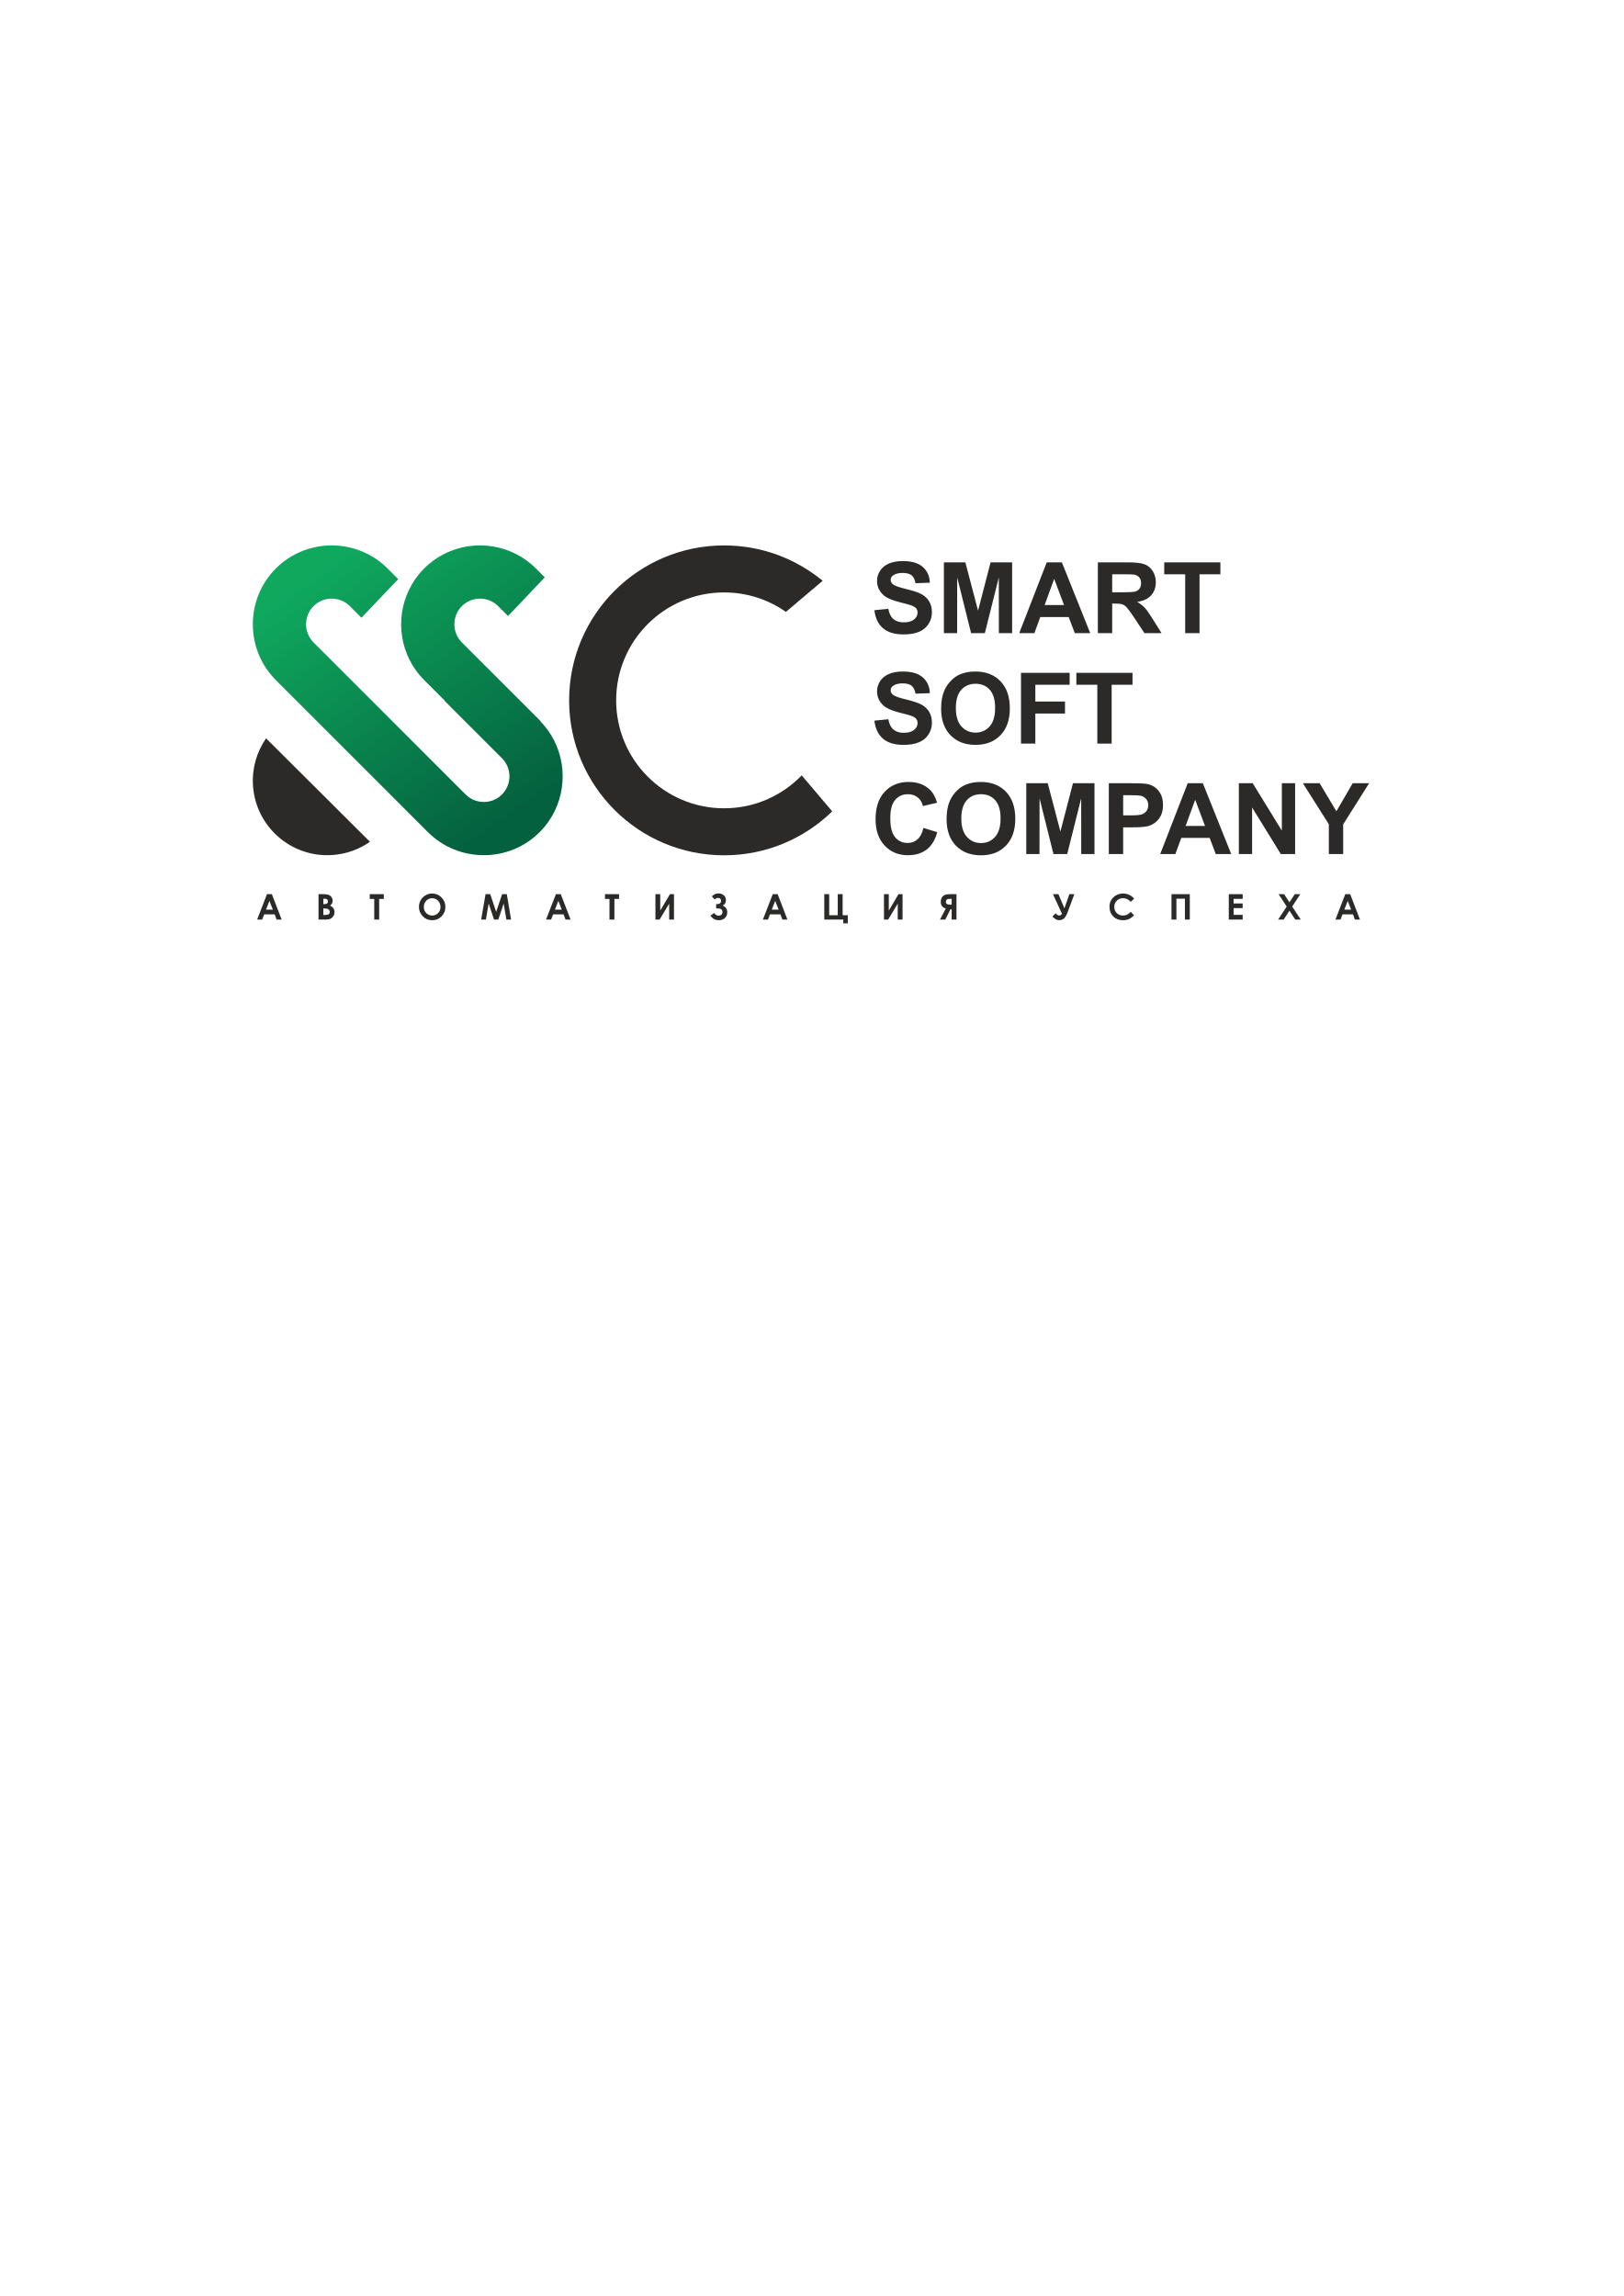
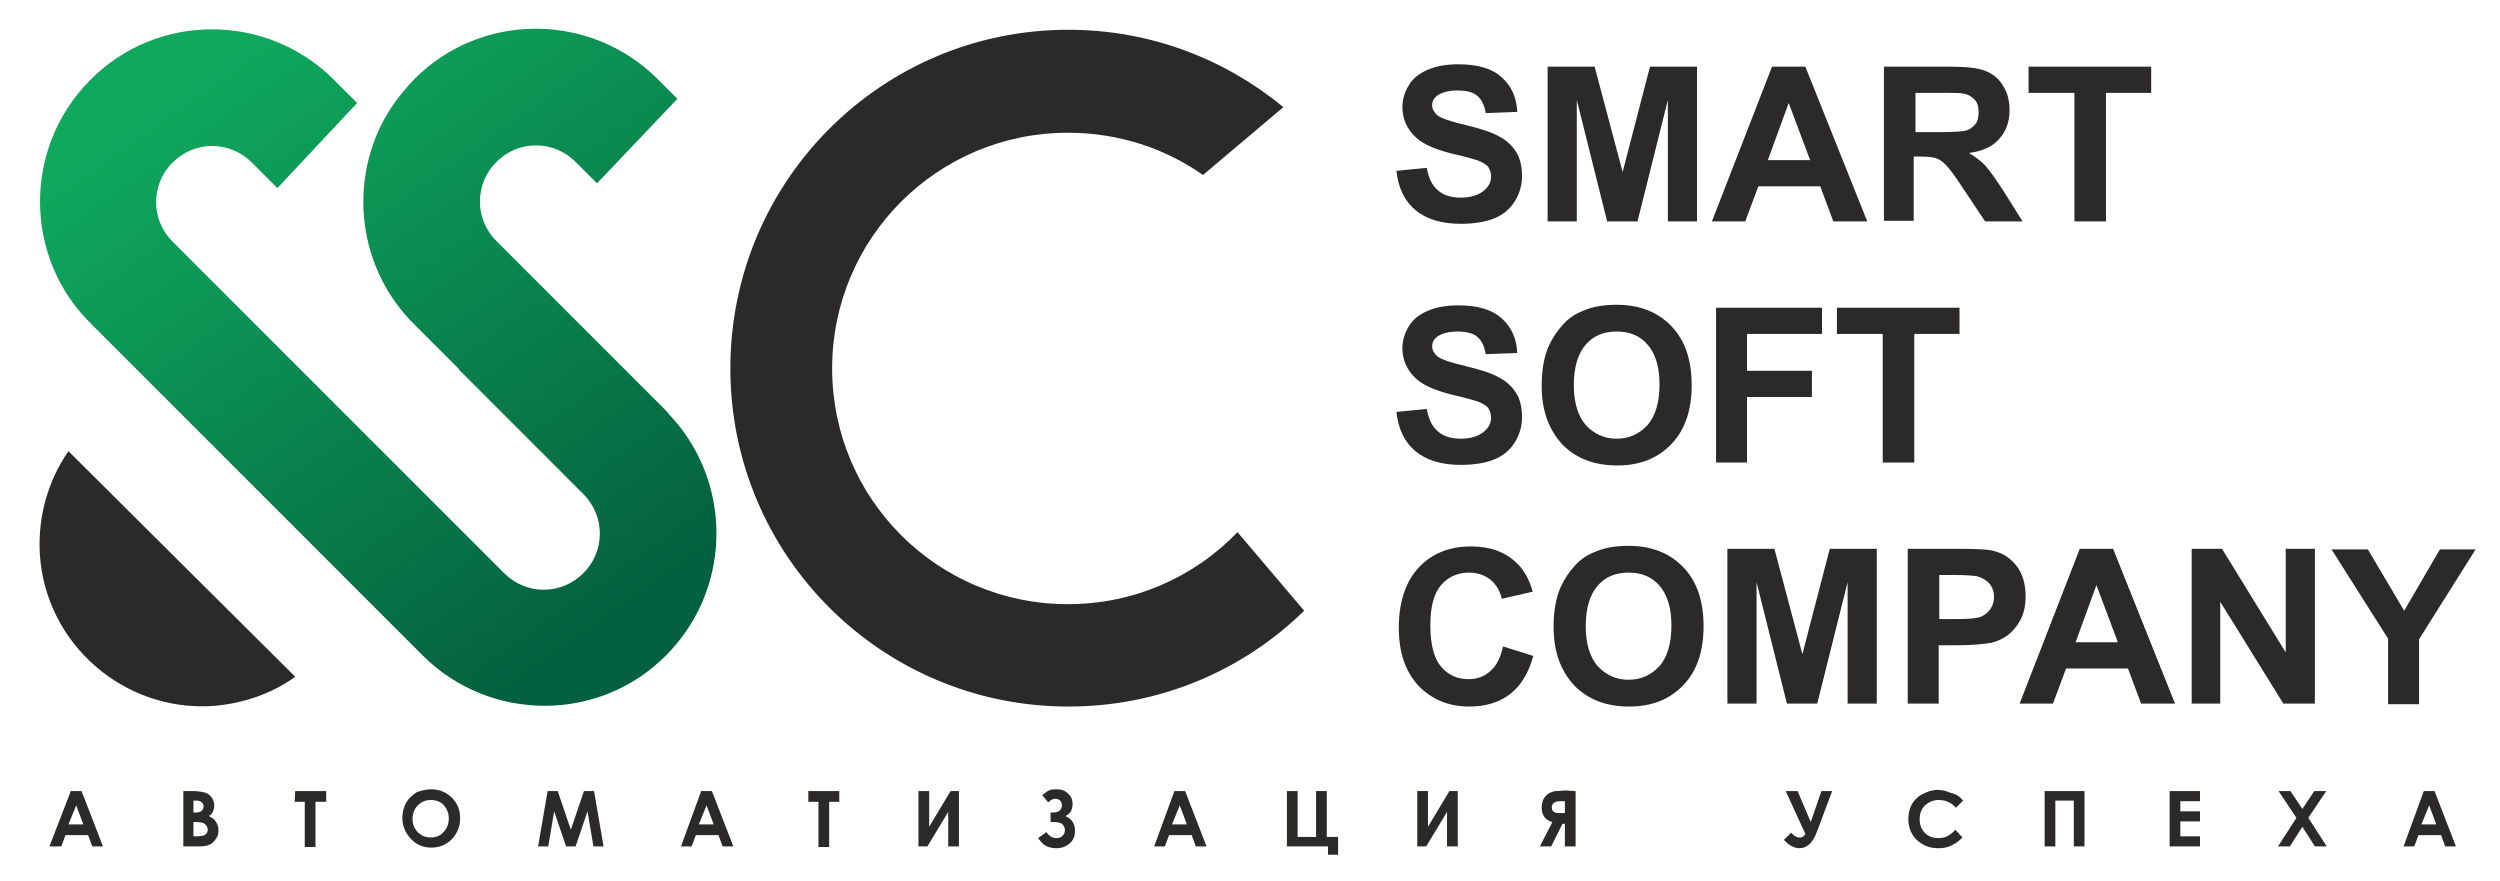
- <svg xmlns="http://www.w3.org/2000/svg" xml:space="preserve" width="210mm" height="297mm" version="1.1" style="shape-rendering:geometricPrecision; text-rendering:geometricPrecision; image-rendering:optimizeQuality; fill-rule:evenodd; clip-rule:evenodd" viewBox="0 0 21000 29700">
-   <defs>
-     <style type="text/css">
-    
-     .fil2 {fill:#2B2A29}
-     .fil1 {fill:#2B2A29;fill-rule:nonzero}
-     .fil0 {fill:#2B2A29;fill-rule:nonzero}
-     .fil3 {fill:url(#id0)}
-    
-   </style>
-     <linearGradient id="id0" gradientUnits="userSpaceOnUse" x1="4118.51" y1="7421.74" x2="6428.64" y2="10696.02">
-       <stop offset="0" style="stop-opacity:1; stop-color:#0FA85D" />
-       <stop offset="1" style="stop-opacity:1; stop-color:#04613F" />
+ <svg xmlns="http://www.w3.org/2000/svg" version="1.1" id="Слой_1" x="0px" y="0px" viewBox="0 0 420 148" style="enable-background:new 0 0 420 148;" xml:space="preserve">
+   <style type="text/css">
+ 	.st0{fill:#2B2A29;}
+ 	.st1{fill-rule:evenodd;clip-rule:evenodd;fill:#2B2A29;}
+ 	.st2{fill-rule:evenodd;clip-rule:evenodd;fill:url(#SVGID_1_);}
+ </style>
+   <g id="Слой_x0020_1">
+     <path class="st0" d="M11.9,132.9h1.8l3.6,9.3h-1.8l-0.7-1.9h-3.8l-0.7,1.9H8.3C8.3,142.2,11.9,132.9,11.9,132.9z M12.8,135.3   l-1.3,3.2H14L12.8,135.3z M30.8,142.2v-9.3h1.5c0.9,0,1.5,0.1,1.9,0.2c0.6,0.1,1,0.4,1.3,0.8c0.3,0.4,0.5,0.9,0.5,1.4   c0,0.4-0.1,0.7-0.2,1s-0.4,0.6-0.7,0.8c0.6,0.3,1,0.6,1.2,1c0.3,0.4,0.4,0.9,0.4,1.4c0,0.5-0.1,1-0.4,1.4c-0.3,0.4-0.6,0.8-1.1,1   c-0.4,0.2-1,0.3-1.8,0.3H30.8z M32.5,134.5v2h0.4c0.4,0,0.8-0.1,1-0.3c0.2-0.2,0.3-0.4,0.3-0.7c0-0.3-0.1-0.5-0.3-0.7   c-0.2-0.2-0.5-0.3-0.9-0.3H32.5z M32.5,138.1v2.4H33c0.7,0,1.3-0.1,1.5-0.3c0.3-0.2,0.4-0.5,0.4-0.8c0-0.4-0.2-0.7-0.5-1   c-0.3-0.2-0.8-0.3-1.5-0.3L32.5,138.1L32.5,138.1z M49.6,132.9h5.2v1.8H53v7.6h-1.8v-7.6h-1.7L49.6,132.9L49.6,132.9z M72.5,132.6   c1.3,0,2.5,0.5,3.4,1.4c1,1,1.4,2.1,1.4,3.5c0,1.4-0.5,2.5-1.4,3.5c-0.9,0.9-2.1,1.4-3.4,1.4c-1.4,0-2.6-0.5-3.5-1.5   c-0.9-1-1.4-2.1-1.4-3.5c0-0.9,0.2-1.7,0.6-2.5c0.4-0.7,1-1.3,1.8-1.8C70.8,132.8,71.6,132.6,72.5,132.6L72.5,132.6z M72.4,134.4   c-0.9,0-1.6,0.3-2.2,0.9c-0.6,0.6-0.9,1.4-0.9,2.3c0,1,0.4,1.8,1.1,2.4c0.6,0.5,1.2,0.7,2,0.7c0.8,0,1.6-0.3,2.1-0.9   c0.6-0.6,0.9-1.4,0.9-2.3c0-0.9-0.3-1.6-0.9-2.3C74,134.7,73.3,134.4,72.4,134.4z M92,132.9h1.7l2.2,6.5l2.2-6.5h1.7l1.6,9.3h-1.7   l-1-5.9l-2,5.9h-1.6l-2-5.9l-1,5.9h-1.7L92,132.9L92,132.9z M117.8,132.9h1.8l3.6,9.3h-1.8l-0.7-1.9h-3.8l-0.7,1.9h-1.8   L117.8,132.9z M118.7,135.3l-1.3,3.2h2.5L118.7,135.3L118.7,135.3z M135.8,132.9h5.2v1.8h-1.7v7.6h-1.8v-7.6h-1.7V132.9z    M161.1,132.9v9.3h-1.8v-5.8l-3.5,5.8h-1.5v-9.3h1.8v6l3.6-6H161.1z M175.8,139.8c0.5,0.7,1,1,1.7,1c0.4,0,0.8-0.1,1-0.4   c0.3-0.2,0.4-0.6,0.4-0.9c0-0.4-0.1-0.7-0.4-1c-0.3-0.3-0.8-0.4-1.6-0.4h-0.4v-1.6h0.4c0.5,0,0.8-0.1,1.1-0.3   c0.2-0.2,0.4-0.5,0.4-0.9c0-0.3-0.1-0.6-0.3-0.8c-0.2-0.2-0.5-0.3-0.8-0.3c-0.4,0-0.8,0.2-1.2,0.6l-1-1.2c0.6-0.5,1-0.8,1.4-0.9   c0.4-0.1,0.7-0.1,1-0.1c0.8,0,1.4,0.2,1.9,0.7c0.5,0.4,0.8,1,0.8,1.8c0,0.3-0.1,0.7-0.2,1c-0.1,0.3-0.4,0.7-1,1   c1.1,0.5,1.6,1.3,1.6,2.5c0,0.9-0.3,1.6-0.9,2.1c-0.6,0.5-1.3,0.8-2.2,0.8c-0.6,0-1.1-0.1-1.6-0.3c-0.5-0.2-1-0.7-1.5-1.4   L175.8,139.8L175.8,139.8z M197.3,132.9h1.8l3.6,9.3h-1.8l-0.7-1.9h-3.8l-0.7,1.9h-1.8L197.3,132.9L197.3,132.9z M198.2,135.3   l-1.3,3.2h2.5L198.2,135.3L198.2,135.3z M216.2,142.2v-9.3h1.8v7.7h3.1v-7.7h1.8v7.7h1.9v3h-1.7v-1.4L216.2,142.2L216.2,142.2z    M244.9,132.9v9.3h-1.8v-5.8l-3.5,5.8h-1.5v-9.3h1.8v6l3.6-6H244.9z M264.7,132.9v9.3h-1.8v-3.8h-0.4l-1.9,3.8h-1.9l2.1-4.1   c-1.2-0.3-1.8-1.2-1.8-2.4c0-0.5,0.1-0.9,0.2-1.2c0.1-0.3,0.3-0.6,0.6-0.9c0.2-0.2,0.5-0.4,0.8-0.5c0.3-0.1,0.6-0.2,0.7-0.2   c0.2,0,0.7,0,1.6-0.1L264.7,132.9L264.7,132.9z M262.9,136.7v-2.1h-0.5c-0.4,0-0.8,0-1,0.1c-0.2,0.1-0.4,0.2-0.5,0.3   c-0.1,0.2-0.2,0.4-0.2,0.6c0,0.4,0.1,0.7,0.4,0.8c0.2,0.2,0.6,0.2,1.2,0.2H262.9L262.9,136.7z M303.3,140.1l-3.3-7.2h2l2.2,5.2   l1.8-5.2h1.8l-2.5,6.7c-0.4,1.1-0.9,1.9-1.4,2.3c-0.5,0.4-1,0.6-1.6,0.6c-0.9,0-1.8-0.5-2.6-1.4l1.2-1.2c0.5,0.5,0.9,0.8,1.4,0.8   c0.2,0,0.4,0,0.5-0.1C303,140.5,303.2,140.3,303.3,140.1z M329.8,134.5l-1.2,1.2c-0.8-0.9-1.8-1.3-2.9-1.3c-0.9,0-1.6,0.3-2.3,0.9   c-0.6,0.6-0.9,1.4-0.9,2.3c0,0.6,0.1,1.2,0.4,1.7c0.3,0.5,0.7,0.9,1.1,1.1c0.5,0.3,1,0.4,1.7,0.4c0.5,0,1-0.1,1.4-0.3   c0.4-0.2,0.9-0.5,1.4-1.1l1.2,1.3c-0.7,0.7-1.3,1.1-2,1.4c-0.6,0.3-1.3,0.4-2.1,0.4c-1.5,0-2.6-0.5-3.6-1.4   c-0.9-0.9-1.4-2.1-1.4-3.5c0-0.9,0.2-1.8,0.6-2.5c0.4-0.7,1-1.3,1.8-1.7c0.8-0.4,1.6-0.7,2.5-0.7c0.8,0,1.5,0.2,2.2,0.5   C328.7,133.4,329.3,133.9,329.8,134.5L329.8,134.5z M343.5,132.9h6.7v9.3h-1.8v-7.7h-3.1v7.7h-1.8L343.5,132.9L343.5,132.9z    M364.5,132.9h5.1v1.7h-3.3v1.7h3.3v1.7h-3.3v2.5h3.3v1.7h-5.1V132.9L364.5,132.9z M382.8,132.9h2l2,3l2-3h2l-3,4.5l3.1,4.8h-2   l-2.1-3.3l-2.1,3.3h-2l3.1-4.8L382.8,132.9L382.8,132.9z M407.2,132.9h1.8l3.6,9.3h-1.8l-0.7-1.9h-3.8l-0.7,1.9h-1.8L407.2,132.9z    M408.1,135.3l-1.3,3.2h2.5L408.1,135.3z" />
+     <path class="st0" d="M234.6,28.7l5.1-0.5c0.3,1.7,0.9,3,1.9,3.8c0.9,0.8,2.2,1.2,3.8,1.2c1.7,0,2.9-0.4,3.8-1.1   c0.9-0.7,1.3-1.5,1.3-2.5c0-0.6-0.2-1.1-0.5-1.6c-0.4-0.4-1-0.8-1.9-1.1c-0.6-0.2-2-0.6-4.2-1.1c-2.8-0.7-4.8-1.6-5.9-2.6   c-1.6-1.4-2.4-3.2-2.4-5.2c0-1.3,0.4-2.6,1.1-3.7c0.7-1.2,1.8-2,3.2-2.6c1.4-0.6,3.1-0.9,5.1-0.9c3.2,0,5.7,0.7,7.3,2.2   c1.6,1.4,2.5,3.4,2.6,5.8l-5.3,0.2c-0.2-1.3-0.7-2.3-1.4-2.9c-0.7-0.6-1.8-0.9-3.3-0.9c-1.5,0-2.7,0.3-3.5,0.9   c-0.5,0.4-0.8,0.9-0.8,1.6c0,0.6,0.3,1.1,0.8,1.6c0.7,0.6,2.3,1.1,4.8,1.7c2.5,0.6,4.4,1.2,5.6,1.9c1.2,0.6,2.2,1.5,2.9,2.6   c0.7,1.1,1,2.5,1,4.1c0,1.5-0.4,2.9-1.2,4.2c-0.8,1.3-2,2.3-3.5,2.9c-1.5,0.6-3.4,0.9-5.6,0.9c-3.3,0-5.8-0.8-7.6-2.3   C236,33.8,234.9,31.6,234.6,28.7L234.6,28.7z M260,37.2v-26h7.9l4.7,17.7l4.6-17.7h7.9v26h-4.9l0-20.4l-5.1,20.4H270l-5.1-20.4   l0,20.4H260L260,37.2z M313.7,37.2H308l-2.2-5.9h-10.4l-2.2,5.9h-5.6l10.1-26h5.6L313.7,37.2z M304.1,26.9l-3.6-9.6l-3.5,9.6H304.1   z M316.5,37.2v-26h11c2.8,0,4.8,0.2,6,0.7c1.3,0.5,2.3,1.3,3,2.5c0.8,1.2,1.1,2.6,1.1,4.1c0,2-0.6,3.6-1.7,4.8   c-1.1,1.3-2.8,2.1-5.1,2.4c1.1,0.7,2.1,1.4,2.8,2.2c0.7,0.8,1.7,2.2,3,4.2l3.2,5.1h-6.3l-3.8-5.7c-1.3-2-2.3-3.3-2.8-3.8   c-0.5-0.5-1-0.9-1.6-1.1c-0.6-0.2-1.4-0.3-2.7-0.3h-1.1v10.8H316.5z M321.8,22.2h3.9c2.5,0,4.1-0.1,4.7-0.3   c0.6-0.2,1.1-0.6,1.5-1.1c0.4-0.5,0.5-1.2,0.5-2c0-0.9-0.2-1.6-0.7-2.1c-0.5-0.5-1.1-0.9-2-1c-0.4-0.1-1.7-0.1-3.8-0.1h-4.1   L321.8,22.2L321.8,22.2z M348.5,37.2V15.6h-7.7v-4.4h20.6v4.4h-7.6v21.6H348.5z M234.6,69.2l5.1-0.5c0.3,1.7,0.9,3,1.9,3.8   c0.9,0.8,2.2,1.2,3.8,1.2c1.7,0,2.9-0.4,3.8-1.1c0.9-0.7,1.3-1.5,1.3-2.5c0-0.6-0.2-1.1-0.5-1.6c-0.4-0.4-1-0.8-1.9-1.1   c-0.6-0.2-2-0.6-4.2-1.1c-2.8-0.7-4.8-1.6-5.9-2.6c-1.6-1.4-2.4-3.2-2.4-5.2c0-1.3,0.4-2.6,1.1-3.7c0.7-1.2,1.8-2,3.2-2.6   c1.4-0.6,3.1-0.9,5.1-0.9c3.2,0,5.7,0.7,7.3,2.2c1.6,1.4,2.5,3.4,2.6,5.8l-5.3,0.2c-0.2-1.3-0.7-2.3-1.4-2.9   c-0.7-0.6-1.8-0.9-3.3-0.9c-1.5,0-2.7,0.3-3.5,0.9c-0.5,0.4-0.8,0.9-0.8,1.6c0,0.6,0.3,1.1,0.8,1.6c0.7,0.6,2.3,1.1,4.8,1.7   c2.5,0.6,4.4,1.2,5.6,1.9c1.2,0.6,2.2,1.5,2.9,2.6s1,2.5,1,4.1c0,1.5-0.4,2.9-1.2,4.2c-0.8,1.3-2,2.3-3.5,2.9   c-1.5,0.6-3.4,0.9-5.6,0.9c-3.3,0-5.8-0.8-7.6-2.3C236,74.3,234.9,72.1,234.6,69.2L234.6,69.2z M259,64.8c0-2.6,0.4-4.9,1.2-6.7   c0.6-1.3,1.4-2.5,2.4-3.6c1-1.1,2.1-1.8,3.4-2.3c1.6-0.7,3.5-1,5.6-1c3.8,0,6.9,1.2,9.2,3.6c2.3,2.4,3.4,5.7,3.4,9.9   c0,4.2-1.1,7.5-3.4,9.9c-2.3,2.4-5.3,3.6-9.1,3.6c-3.9,0-6.9-1.2-9.2-3.5C260.2,72.2,259,69,259,64.8z M264.4,64.7   c0,2.9,0.7,5.2,2,6.7c1.4,1.5,3.1,2.3,5.2,2.3c2.1,0,3.8-0.8,5.2-2.3c1.3-1.5,2-3.8,2-6.8c0-3-0.7-5.2-2-6.7   c-1.3-1.5-3-2.2-5.2-2.2c-2.2,0-3.9,0.7-5.2,2.2C265.1,59.4,264.4,61.7,264.4,64.7L264.4,64.7z M288.3,77.7v-26h17.8v4.4h-12.6v6.2   h10.9v4.4h-10.9v11L288.3,77.7L288.3,77.7z M316.3,77.7V56.1h-7.7v-4.4h20.6v4.4h-7.6v21.6H316.3z M252.5,108.6l5.1,1.6   c-0.8,2.9-2.1,5-3.9,6.4c-1.8,1.4-4.1,2.1-6.9,2.1c-3.4,0-6.3-1.2-8.5-3.5c-2.2-2.4-3.3-5.6-3.3-9.7c0-4.3,1.1-7.7,3.3-10.1   c2.2-2.4,5.2-3.6,8.8-3.6c3.2,0,5.8,0.9,7.7,2.8c1.2,1.1,2.1,2.7,2.7,4.8l-5.2,1.2c-0.3-1.3-0.9-2.4-1.9-3.2   c-1-0.8-2.2-1.2-3.6-1.2c-1.9,0-3.5,0.7-4.7,2.1c-1.2,1.4-1.8,3.6-1.8,6.7c0,3.3,0.6,5.6,1.8,7c1.2,1.4,2.7,2.1,4.6,2.1   c1.4,0,2.6-0.4,3.6-1.3C251.4,111.9,252.1,110.5,252.5,108.6L252.5,108.6z M261,105.3c0-2.6,0.4-4.9,1.2-6.7   c0.6-1.3,1.4-2.5,2.4-3.6c1-1.1,2.1-1.8,3.4-2.3c1.6-0.7,3.5-1,5.6-1c3.8,0,6.9,1.2,9.2,3.6c2.3,2.4,3.4,5.7,3.4,9.9   c0,4.2-1.1,7.5-3.4,9.9c-2.3,2.4-5.3,3.6-9.1,3.6c-3.9,0-6.9-1.2-9.2-3.5C262.2,112.7,261,109.5,261,105.3L261,105.3z M266.4,105.2   c0,2.9,0.7,5.2,2,6.7c1.4,1.5,3.1,2.3,5.2,2.3c2.1,0,3.8-0.8,5.2-2.3c1.3-1.5,2-3.8,2-6.8c0-3-0.7-5.2-2-6.7   c-1.3-1.5-3-2.2-5.2-2.2c-2.2,0-3.9,0.7-5.2,2.2C267.1,99.9,266.4,102.2,266.4,105.2L266.4,105.2z M290.2,118.2v-26h7.9l4.7,17.7   l4.6-17.7h7.9v26h-4.9l0-20.4l-5.1,20.4h-5.1l-5.1-20.4l0,20.4H290.2L290.2,118.2z M320.5,118.2v-26h8.4c3.2,0,5.3,0.1,6.2,0.4   c1.5,0.4,2.7,1.2,3.7,2.5s1.5,3,1.5,5.1c0,1.6-0.3,2.9-0.9,4c-0.6,1.1-1.3,1.9-2.2,2.6c-0.9,0.6-1.8,1-2.7,1.2   c-1.3,0.2-3.1,0.4-5.4,0.4h-3.4v9.8H320.5z M325.8,96.6v7.4h2.9c2.1,0,3.4-0.1,4.1-0.4c0.7-0.3,1.2-0.7,1.6-1.3   c0.4-0.6,0.6-1.3,0.6-2c0-0.9-0.3-1.7-0.8-2.3c-0.6-0.6-1.3-1-2.1-1.2c-0.6-0.1-1.9-0.2-3.8-0.2L325.8,96.6L325.8,96.6z    M365.4,118.2h-5.7l-2.2-5.9h-10.4l-2.2,5.9h-5.6l10.1-26h5.6L365.4,118.2z M355.8,107.9l-3.6-9.6l-3.5,9.6H355.8z M368.2,118.2   v-26h5.1l10.7,17.4V92.2h4.9v26h-5.3L373,101.1v17.1H368.2L368.2,118.2z M401.2,118.2v-10.9l-9.5-15h6.1l6.1,10.3l6-10.3h6   l-9.5,15.1v10.9H401.2L401.2,118.2z" />
+     <path class="st1" d="M179.5,5c13.7,0,26.3,4.9,36.1,13l-13.5,11.4c-6.4-4.5-14.2-7.1-22.7-7.1c-21.9,0-39.6,17.7-39.6,39.6   s17.7,39.6,39.6,39.6c11.2,0,21.3-4.6,28.5-12.1l11.2,13.2c-10.2,10-24.2,16.1-39.6,16.1c-31.4,0-56.8-25.4-56.8-56.8   C122.7,30.4,148.1,5,179.5,5L179.5,5z" />
+     <linearGradient id="SVGID_1_" gradientUnits="userSpaceOnUse" x1="27142.393" y1="-10498.424" x2="29452.521" y2="-13772.703" gradientTransform="matrix(2.834646e-02 0 0 -2.834646e-02 -725.8252 -291.2583)">
+       <stop offset="0" style="stop-color:#0FA85D" />
+       <stop offset="1" style="stop-color:#04613F" />
    </linearGradient>
-   </defs>
-   <g id="Слой_x0020_1">
-     <path class="fil0" d="M3453.05 11566.2l63.1 0 126.68 329.14 -65.17 0 -25.67 -67.84 -134.93 0 -26.28 67.84 -65.18 0 127.45 -329.14zm31.63 87.48l-44.62 113.31 89.01 0 -44.39 -113.31zm634.69 241.66l0 -329.14 51.95 0c30.18,0 52.18,1.91 66.17,5.81 19.79,5.27 35.52,14.97 47.21,29.11 11.69,14.2 17.58,30.94 17.58,50.19 0,12.53 -2.68,23.91 -7.95,34.15 -5.27,10.24 -13.91,19.87 -25.82,28.81 19.94,9.4 34.53,21.09 43.78,35.22 9.24,14.06 13.82,30.71 13.82,49.97 0,18.49 -4.81,35.3 -14.36,50.5 -9.63,15.21 -22,26.59 -37.13,34.08 -15.13,7.56 -35.99,11.3 -62.65,11.3l-92.6 0zm62.34 -269.55l0 69.68 13.98 0c15.59,0 27.2,-3.21 34.77,-9.7 7.56,-6.42 11.3,-15.21 11.3,-26.28 0,-10.32 -3.59,-18.49 -10.77,-24.6 -7.18,-6.04 -18.11,-9.1 -32.78,-9.1l-16.5 0zm0 125.61l0 84.35 15.89 0c26.36,0 44.16,-3.29 53.33,-9.86 9.17,-6.57 13.75,-16.12 13.75,-28.65 0,-14.13 -5.34,-25.36 -16.12,-33.54 -10.77,-8.17 -28.65,-12.3 -53.63,-12.3l-13.22 0zm600.23 -185.2l182 0 0 61.89 -60.06 0 0 267.25 -63.72 0 0 -267.25 -58.22 0 0 -61.89zm808.13 -8.25c46.53,0 86.57,16.88 120.03,50.57 33.54,33.7 50.27,74.81 50.27,123.24 0,48.06 -16.5,88.71 -49.58,121.94 -33.01,33.24 -73.12,49.9 -120.26,49.9 -49.43,0 -90.46,-17.12 -123.09,-51.27 -32.7,-34.15 -49.05,-74.72 -49.05,-121.71 0,-31.4 7.64,-60.36 22.85,-86.8 15.2,-26.36 36.13,-47.29 62.72,-62.72 26.67,-15.44 55.4,-23.15 86.11,-23.15zm-0.92 61.42c-30.33,0 -55.85,10.62 -76.48,31.79 -20.7,21.16 -31.02,48.06 -31.02,80.76 0,36.36 12.99,65.17 39.05,86.33 20.24,16.58 43.39,24.83 69.6,24.83 29.57,0 54.78,-10.77 75.56,-32.24 20.86,-21.47 31.25,-47.9 31.25,-79.38 0,-31.33 -10.46,-57.84 -31.48,-79.54 -20.93,-21.69 -46.45,-32.55 -76.48,-32.55zm690.62 -53.17l60.74 0 76.64 229.59 77.01 -229.59 60.59 0 55.16 329.14 -60.43 0 -35.15 -207.89 -69.68 207.89 -55.31 0 -69.38 -207.89 -35.83 207.89 -61.12 0 56.76 -329.14zm909.9 0l63.11 0 126.68 329.14 -65.18 0 -25.67 -67.84 -134.93 0 -26.28 67.84 -65.17 0 127.44 -329.14zm31.63 87.48l-44.62 113.31 89.01 0 -44.39 -113.31zm603.06 -87.48l181.99 0 0 61.89 -60.05 0 0 267.25 -63.72 0 0 -267.25 -58.22 0 0 -61.89zm892.7 0l0 329.14 -62.34 0 0 -206.06 -124 206.06 -53.87 0 0 -329.14 62.35 0 0 212.78 125.91 -212.78 51.95 0zm519.25 243.57c16.58,23.15 36.06,34.69 58.37,34.69 14.82,0 26.82,-4.2 35.99,-12.61 9.09,-8.4 13.67,-19.55 13.67,-33.46 0,-13.68 -4.43,-24.99 -13.37,-33.92 -8.94,-9.02 -27.42,-13.53 -55.46,-13.53l-13.53 0 0 -55.93 13.45 0c16.58,0 29.11,-3.82 37.74,-11.38 8.56,-7.64 12.84,-17.8 12.84,-30.64 0,-11.76 -3.59,-21.09 -10.78,-27.89 -7.1,-6.87 -16.58,-10.31 -28.42,-10.31 -13.98,0 -28.42,6.95 -43.17,20.78l-36.9 -41.18c19.79,-17.88 36.37,-28.57 49.66,-32.09 13.3,-3.51 25.6,-5.27 36.76,-5.27 26.89,0 49.43,7.79 67.76,23.45 18.26,15.67 27.43,36.76 27.43,63.34 0,11.77 -2.06,23.23 -6.18,34.38 -4.13,11.24 -15.59,23.08 -34.46,35.61 38.73,17.19 58.06,46.53 58.06,88.02 0,30.63 -10.23,55.24 -30.79,73.88 -20.55,18.56 -46.98,27.89 -79.23,27.89 -20.32,0 -38.58,-3.67 -54.7,-11.08 -16.12,-7.41 -33.7,-23.31 -52.65,-47.83l47.91 -34.92zm758.08 -243.57l63.11 0 126.68 329.14 -65.17 0 -25.67 -67.84 -134.93 0 -26.28 67.84 -65.18 0 127.44 -329.14zm31.63 87.48l-44.62 113.31 89.02 0 -44.4 -113.31zm634.69 241.66l0 -329.14 63.72 0 0 272.76 110.48 0 0 -272.76 63.27 0 0 272.76 66.93 0 0 105.44 -58.68 0 0 -49.06 -245.72 0zm1012.36 -329.14l0 329.14 -62.35 0 0 -206.06 -124 206.06 -53.86 0 0 -329.14 62.34 0 0 212.78 125.92 -212.78 51.95 0zm697.42 0l0 329.14 -62.35 0 0 -132.94 -15.66 0 -66.47 132.94 -68.46 0 74.65 -143.25c-43.17,-12.3 -64.79,-41.03 -64.79,-86.11 0,-16.12 2.29,-30.1 6.8,-41.94 4.58,-11.92 11,-22.01 19.48,-30.26 8.4,-8.25 18.11,-14.37 29.26,-18.34 11.08,-3.89 19.87,-6.19 26.44,-6.8 6.57,-0.61 24.83,-1.37 54.78,-2.44l66.32 0zm-62.35 135.69l0 -74.26 -17.19 0c-15.66,0 -26.97,0.91 -33.85,2.82 -6.8,1.84 -12.45,5.89 -16.73,12.07 -4.35,6.19 -6.49,13.83 -6.49,22.93 0,13.52 4.35,22.99 12.99,28.42 8.63,5.35 22.53,8.02 41.56,8.02l19.71 0zm1427.24 118.88l-117.06 -254.57 70.68 0 77.7 183.9 63.8 -183.9 64.48 0 -87.71 235.78c-15.05,40.19 -31.47,67.08 -49.12,80.76 -17.73,13.6 -36.6,20.4 -56.62,20.4 -32.63,0 -62.65,-15.97 -90.08,-47.91l41.18 -41.26c16.35,19.11 32.55,28.65 48.52,28.65 7.1,0 13.06,-1.67 17.65,-5.11 4.66,-3.36 10.16,-8.94 16.58,-16.74zm933.04 -196.81l-43.93 41.72c-29.87,-31.48 -63.41,-47.22 -100.78,-47.22 -31.47,0 -58.06,10.77 -79.61,32.24 -21.62,21.47 -32.39,47.9 -32.39,79.38 0,21.93 4.81,41.41 14.36,58.38 9.55,17.04 23.07,30.4 40.49,40.11 17.5,9.7 36.91,14.51 58.3,14.51 18.18,0 34.84,-3.36 49.89,-10.16 15.13,-6.8 31.71,-19.17 49.74,-37.05l42.56 44.47c-24.3,23.76 -47.3,40.26 -68.92,49.43 -21.62,9.24 -46.38,13.83 -74.11,13.83 -51.19,0 -93.14,-16.2 -125.76,-48.67 -32.63,-32.4 -48.9,-74.04 -48.9,-124.69 0,-32.86 7.41,-61.97 22.31,-87.49 14.82,-25.51 36.06,-45.99 63.8,-61.5 27.66,-15.51 57.45,-23.3 89.47,-23.3 27.12,0 53.25,5.73 78.46,17.19 25.14,11.46 46.84,27.73 65.02,48.82zm482.8 -57.76l237.01 0 0 329.14 -63.27 0 0 -270.46 -110.02 0 0 270.46 -63.72 0 0 -329.14zm741.05 0l179.7 0 0 61.43 -117.36 0 0 59.13 117.36 0 0 60.52 -117.36 0 0 86.64 117.36 0 0 61.42 -179.7 0 0 -329.14zm644.31 0l71.14 0 69.22 105.67 69.3 -105.67 71.2 0 -104.97 159.99 110.78 169.15 -71.13 0 -75.26 -114.91 -75.33 114.91 -71.21 0 111.01 -169.15 -104.75 -159.99zm862.68 0l63.11 0 126.68 329.14 -65.17 0 -25.67 -67.84 -134.93 0 -26.28 67.84 -65.18 0 127.44 -329.14zm31.64 87.48l-44.62 113.31 89.01 0 -44.39 -113.31z" />
-     <path class="fil1" d="M11308.71 7893.21l180.31 -17.91c10.87,60.32 32.61,104.44 65.65,132.79 33.03,28.35 77.58,42.42 133.64,42.42 59.25,0 104.01,-12.58 134.06,-37.73 30.05,-25.15 45.19,-54.56 45.19,-88.24 0,-21.74 -6.4,-40.07 -18.97,-55.41 -12.58,-15.14 -34.74,-28.35 -66.29,-39.44 -21.52,-7.67 -70.55,-20.89 -147.28,-40.07 -98.68,-24.72 -167.95,-54.99 -207.81,-91.01 -56.06,-50.51 -83.98,-112.11 -83.98,-184.79 0,-46.68 13.22,-90.58 39.44,-131.29 26.42,-40.71 64.36,-71.62 114.03,-92.93 49.66,-21.32 109.33,-31.97 179.67,-31.97 114.46,0 200.78,25.36 258.54,76.3 57.97,50.94 88.24,118.72 91.22,203.76l-185.43 6.4c-7.89,-47.32 -24.72,-81.21 -50.51,-101.88 -25.79,-20.68 -64.58,-31.12 -116.16,-31.12 -53.29,0 -95.06,11.08 -125.12,33.25 -19.39,14.28 -29.2,33.25 -29.2,57.12 0,21.74 9.17,40.28 27.5,55.63 23.23,19.82 79.71,40.28 169.44,61.59 89.74,21.11 156.02,43.27 198.86,65.87 43.06,22.8 76.73,53.71 101.03,93.14 24.3,39.43 36.45,88.02 36.45,145.79 0,52.43 -14.5,101.66 -43.7,147.49 -29.2,45.82 -70.33,79.92 -123.62,102.09 -53.28,22.38 -119.78,33.46 -199.28,33.46 -115.74,0 -204.62,-26.64 -266.64,-80.14 -62.02,-53.28 -98.9,-131.08 -111.04,-233.17zm899.02 296.69l0 -915.65 277.72 0 164.12 624.5 162.2 -624.5 278.36 0 0 915.65 -171.37 0 -0.64 -720.84 -180.53 720.84 -178.18 0 -179.68 -720.84 -0.64 720.84 -171.36 0zm1892.68 0l-199.71 0 -79.08 -208.45 -367.24 0 -76.09 208.45 -196.09 0 355.52 -915.65 195.87 0 366.82 915.65zm-338.9 -363.19l-127.24 -338.89 -123.62 338.89 250.86 0zm437.58 363.19l0 -915.65 389.41 0c97.83,0 169.02,8.31 213.35,24.72 44.55,16.42 79.93,45.62 106.57,87.61 26.64,42.2 40.07,90.16 40.07,144.29 0,68.85 -20.03,125.54 -60.32,170.3 -40.28,44.76 -100.39,72.89 -180.53,84.62 39.86,23.23 72.68,48.81 98.47,76.73 26.01,27.92 60.96,77.58 104.87,148.77l111.68 178.61 -221.02 0 -132.58 -199.93c-47.53,-70.97 -80.14,-115.73 -97.83,-134.27 -17.47,-18.33 -36.02,-31.12 -55.62,-37.94 -19.83,-6.82 -50.95,-10.23 -93.57,-10.23l-37.52 0 0 382.37 -185.43 0zm185.43 -528.16l136.84 0c88.67,0 143.87,-3.84 166.04,-11.3 21.95,-7.46 39.42,-20.46 51.79,-38.79 12.57,-18.33 18.76,-41.35 18.76,-68.84 0,-30.91 -8.32,-55.63 -24.73,-74.81 -16.41,-18.98 -39.64,-30.91 -69.49,-35.81 -15.13,-2.13 -60.1,-3.2 -134.91,-3.2l-144.3 0 0 232.75zm944 528.16l0 -760.91 -271.11 0 0 -154.74 726.38 0 0 154.74 -269.84 0 0 760.91 -185.43 0zm-4019.81 1131.98l180.31 -17.9c10.87,60.32 32.61,104.44 65.65,132.78 33.03,28.35 77.58,42.42 133.64,42.42 59.25,0 104.01,-12.58 134.06,-37.73 30.05,-25.15 45.19,-54.56 45.19,-88.24 0,-21.74 -6.4,-40.07 -18.97,-55.41 -12.58,-15.14 -34.74,-28.35 -66.29,-39.43 -21.52,-7.67 -70.55,-20.89 -147.28,-40.07 -98.68,-24.73 -167.95,-54.99 -207.81,-91.01 -56.06,-50.52 -83.98,-112.12 -83.98,-184.8 0,-46.67 13.22,-90.58 39.44,-131.29 26.42,-40.71 64.36,-71.61 114.03,-92.93 49.66,-21.31 109.33,-31.97 179.67,-31.97 114.46,0 200.78,25.37 258.54,76.31 57.97,50.94 88.24,118.71 91.22,203.76l-185.43 6.39c-7.89,-47.32 -24.72,-81.21 -50.51,-101.88 -25.79,-20.68 -64.58,-31.12 -116.16,-31.12 -53.29,0 -95.06,11.09 -125.12,33.25 -19.39,14.28 -29.2,33.25 -29.2,57.12 0,21.74 9.17,40.29 27.5,55.63 23.23,19.82 79.71,40.28 169.44,61.6 89.74,21.1 156.02,43.27 198.86,65.86 43.06,22.8 76.73,53.71 101.03,93.14 24.3,39.43 36.45,88.03 36.45,145.79 0,52.43 -14.5,101.67 -43.7,147.49 -29.2,45.83 -70.33,79.93 -123.62,102.1 -53.28,22.37 -119.78,33.46 -199.28,33.46 -115.74,0 -204.62,-26.65 -266.64,-80.14 -62.02,-53.29 -98.9,-131.08 -111.04,-233.18zm863.21 -155.59c0,-93.35 14.07,-171.79 41.99,-235.3 20.67,-46.68 49.24,-88.67 85.26,-125.76 36.02,-37.08 75.45,-64.58 118.29,-82.69 57.12,-24.09 122.98,-36.24 197.58,-36.24 135.13,0 242.98,41.99 324.18,125.75 81,83.98 121.49,200.57 121.49,349.98 0,148.13 -40.28,264.08 -120.63,347.63 -80.36,83.76 -187.99,125.54 -322.48,125.54 -136.2,0 -244.69,-41.56 -325.04,-124.9 -80.35,-83.13 -120.64,-197.79 -120.64,-344.01zm190.55 -6.18c0,103.8 24.08,182.45 72.04,236.16 47.96,53.5 108.91,80.35 182.66,80.35 73.96,0 134.49,-26.64 182.02,-79.71 47.32,-53.29 70.97,-133 70.97,-239.36 0,-105.08 -23.01,-183.51 -69.26,-235.09 -46.04,-51.79 -107.21,-77.58 -183.73,-77.58 -76.31,0 -137.9,26.21 -184.58,78.43 -46.68,52.44 -70.12,131.3 -70.12,236.8zm842.54 458.46l0 -915.64 629.18 0 0 154.73 -443.75 0 0 217.41 383.65 0 0 154.74 -383.65 0 0 388.76 -185.43 0zm987.05 0l0 -760.91 -271.11 0 0 -154.73 726.37 0 0 154.73 -269.83 0 0 760.91 -185.43 0zm-2249.05 1091.06l179.03 55c-27.49,100.81 -73.31,175.62 -137.25,224.64 -63.95,48.81 -144.94,73.32 -243.2,73.32 -121.7,0 -221.66,-41.56 -300.1,-124.68 -78.22,-83.13 -117.44,-196.73 -117.44,-341.03 0,-152.39 39.43,-270.9 118.08,-355.3 78.65,-84.4 182.23,-126.6 310.54,-126.6 112.12,0 203.13,33.25 273.04,99.53 41.77,39.22 72.89,95.49 93.78,169.02l-182.88 43.48c-10.87,-47.32 -33.46,-84.83 -67.78,-112.32 -34.52,-27.5 -76.3,-41.14 -125.32,-41.14 -67.99,0 -123.19,24.3 -165.4,73.11 -42.41,48.6 -63.51,127.46 -63.51,236.58 0,115.52 20.89,198.01 62.45,247.03 41.77,49.24 95.91,73.75 162.62,73.75 49.24,0 91.65,-15.56 127.03,-46.89 35.39,-31.33 60.96,-80.36 76.31,-147.5zm299.46 -114.66c0,-93.36 14.07,-171.79 41.99,-235.31 20.67,-46.68 49.23,-88.67 85.26,-125.75 36.02,-37.09 75.44,-64.58 118.29,-82.7 57.12,-24.09 122.98,-36.23 197.58,-36.23 135.13,0 242.98,41.98 324.18,125.75 80.99,83.98 121.49,200.56 121.49,349.97 0,148.13 -40.28,264.08 -120.64,347.63 -80.35,83.77 -187.98,125.54 -322.47,125.54 -136.2,0 -244.69,-41.56 -325.04,-124.9 -80.36,-83.12 -120.64,-197.79 -120.64,-344zm190.55 -6.18c0,103.79 24.08,182.44 72.04,236.15 47.95,53.5 108.91,80.36 182.66,80.36 73.96,0 134.49,-26.65 182.02,-79.72 47.32,-53.28 70.97,-133 70.97,-239.35 0,-105.08 -23.01,-183.52 -69.27,-235.1 -46.03,-51.79 -107.2,-77.58 -183.72,-77.58 -76.31,0 -137.9,26.22 -184.58,78.44 -46.68,52.43 -70.12,131.29 -70.12,236.8zm839.98 458.46l0 -915.65 277.72 0 164.12 624.5 162.2 -624.5 278.36 0 0 915.65 -171.37 0 -0.64 -720.84 -180.53 720.84 -178.18 0 -179.68 -720.84 -0.64 720.84 -171.36 0zm1067.83 0l0 -915.65 296.48 0c112.32,0 185.43,4.48 219.53,13.64 52.43,13.86 96.34,43.69 131.72,89.73 35.38,46.04 53.07,105.51 53.07,178.4 0,56.27 -10.23,103.37 -30.48,141.74 -20.46,38.36 -46.25,68.42 -77.58,90.37 -31.33,21.74 -63.3,36.23 -95.7,43.27 -44.12,8.74 -107.85,13.21 -191.4,13.21l-120.21 0 0 345.29 -185.43 0zm185.43 -760.91l0 260.88 100.82 0c72.68,0 121.06,-4.9 145.57,-14.49 24.51,-9.59 43.69,-24.51 57.55,-45.19 13.85,-20.46 20.89,-44.12 20.89,-71.4 0,-33.46 -9.81,-60.96 -29.2,-82.7 -19.61,-21.74 -44.13,-35.38 -74.18,-40.92 -21.95,-4.05 -66.07,-6.18 -132.57,-6.18l-88.88 0zm1397.56 760.91l-199.72 0 -79.07 -208.45 -367.24 0 -76.09 208.45 -196.09 0 355.52 -915.65 195.87 0 366.82 915.65zm-338.9 -363.19l-127.24 -338.89 -123.62 338.89 250.86 0zm437.58 363.19l0 -915.65 179.46 0 376.83 613.63 0 -613.63 171.37 0 0 915.65 -185.22 0 -371.08 -601.91 0 601.91 -171.36 0zm1163.96 0l0 -385.36 -335.7 -530.29 216.76 0 216.55 362.55 210.8 -362.55 212.71 0 -335.69 531.57 0 384.08 -185.43 0z" />
-     <path class="fil2" d="M9365.06 7055.28c484.26,0 928.4,171.73 1274.85,457.63l-475.21 402.22c-226.5,-158.55 -502.18,-251.65 -799.64,-251.65 -771.04,0 -1396.09,625.06 -1396.09,1396.1 0,771.04 625.05,1396.09 1396.09,1396.09 394.13,0 750.07,-163.35 1003.92,-426.01l394.28 465.83c-361.09,351.7 -854.32,568.38 -1398.2,568.38 -1106.94,0 -2004.3,-897.35 -2004.3,-2004.29 0,-1106.95 897.36,-2004.3 2004.3,-2004.3z" />
-     <path class="fil3" d="M5289.36 7630.3c-183.11,380.36 -117.51,852.93 196.79,1167.23l270.21 270.22 -5.63 -1.25 741.14 741.14c129.11,129.11 129.12,340.41 0,469.53 -129.12,129.12 -340.41,129.12 -469.53,0l-1967.05 -1967.05c-129.12,-129.12 -129.12,-340.41 0,-469.53 129.12,-129.12 340.42,-129.11 469.53,0l150.32 150.33 475.04 -499.8 -137.95 -137.94c-397.19,-397.19 -1047.16,-397.2 -1444.36,0 -397.19,397.19 -397.19,1047.15 0.01,1444.35l1967.05 1967.05c397.2,397.2 1047.16,397.2 1444.35,0.01 82.9,-82.9 148.5,-176.81 196.79,-277.14 183.11,-380.36 117.51,-852.93 -196.79,-1167.22 3.16,3.03 6.19,6.22 9.24,9.35l7.69 3.19 -1022.65 -1022.65c-129.12,-129.12 -129.12,-340.41 0,-469.53 129.12,-129.12 340.42,-129.11 469.53,0l127.7 127.7 475.04 -499.79 -115.33 -115.32c-397.18,-397.19 -1047.16,-397.2 -1444.36,0 -82.89,82.89 -148.49,176.8 -196.78,277.12z" />
-     <path class="fil2" d="M4784.79 10889.05c-138.95,97.23 -305.34,159.01 -486.88,171.22 -530.78,35.72 -990.01,-365.61 -1025.72,-896.39 -15.24,-226.47 49.13,-439.88 169.13,-612.96l1343.47 1338.13z" />
+     <path class="st2" d="M63.9,21.3c-5.2,10.8-3.3,24.2,5.6,33.1l7.7,7.7L77,62l21,21c3.7,3.7,3.7,9.6,0,13.3c-3.7,3.7-9.6,3.7-13.3,0   L29,40.6c-3.7-3.7-3.7-9.6,0-13.3c3.7-3.7,9.6-3.7,13.3,0l4.3,4.3L60,17.3l-3.9-3.9c-11.3-11.3-29.7-11.3-40.9,0   c-11.3,11.3-11.3,29.7,0,40.9l55.8,55.8c11.3,11.3,29.7,11.3,40.9,0c2.3-2.3,4.2-5,5.6-7.9c5.2-10.8,3.3-24.2-5.6-33.1   c0.1,0.1,0.2,0.2,0.3,0.3l0.2,0.1l-29-29c-3.7-3.7-3.7-9.6,0-13.3c3.7-3.7,9.6-3.7,13.3,0l3.6,3.6l13.5-14.2l-3.3-3.3   c-11.3-11.3-29.7-11.3-40.9,0C67.2,15.8,65.3,18.4,63.9,21.3L63.9,21.3z" />
+     <path class="st1" d="M49.6,113.7c-3.9,2.8-8.7,4.5-13.8,4.9c-15,1-28.1-10.4-29.1-25.4c-0.4-6.4,1.4-12.5,4.8-17.4L49.6,113.7z" />
  </g>
</svg>
